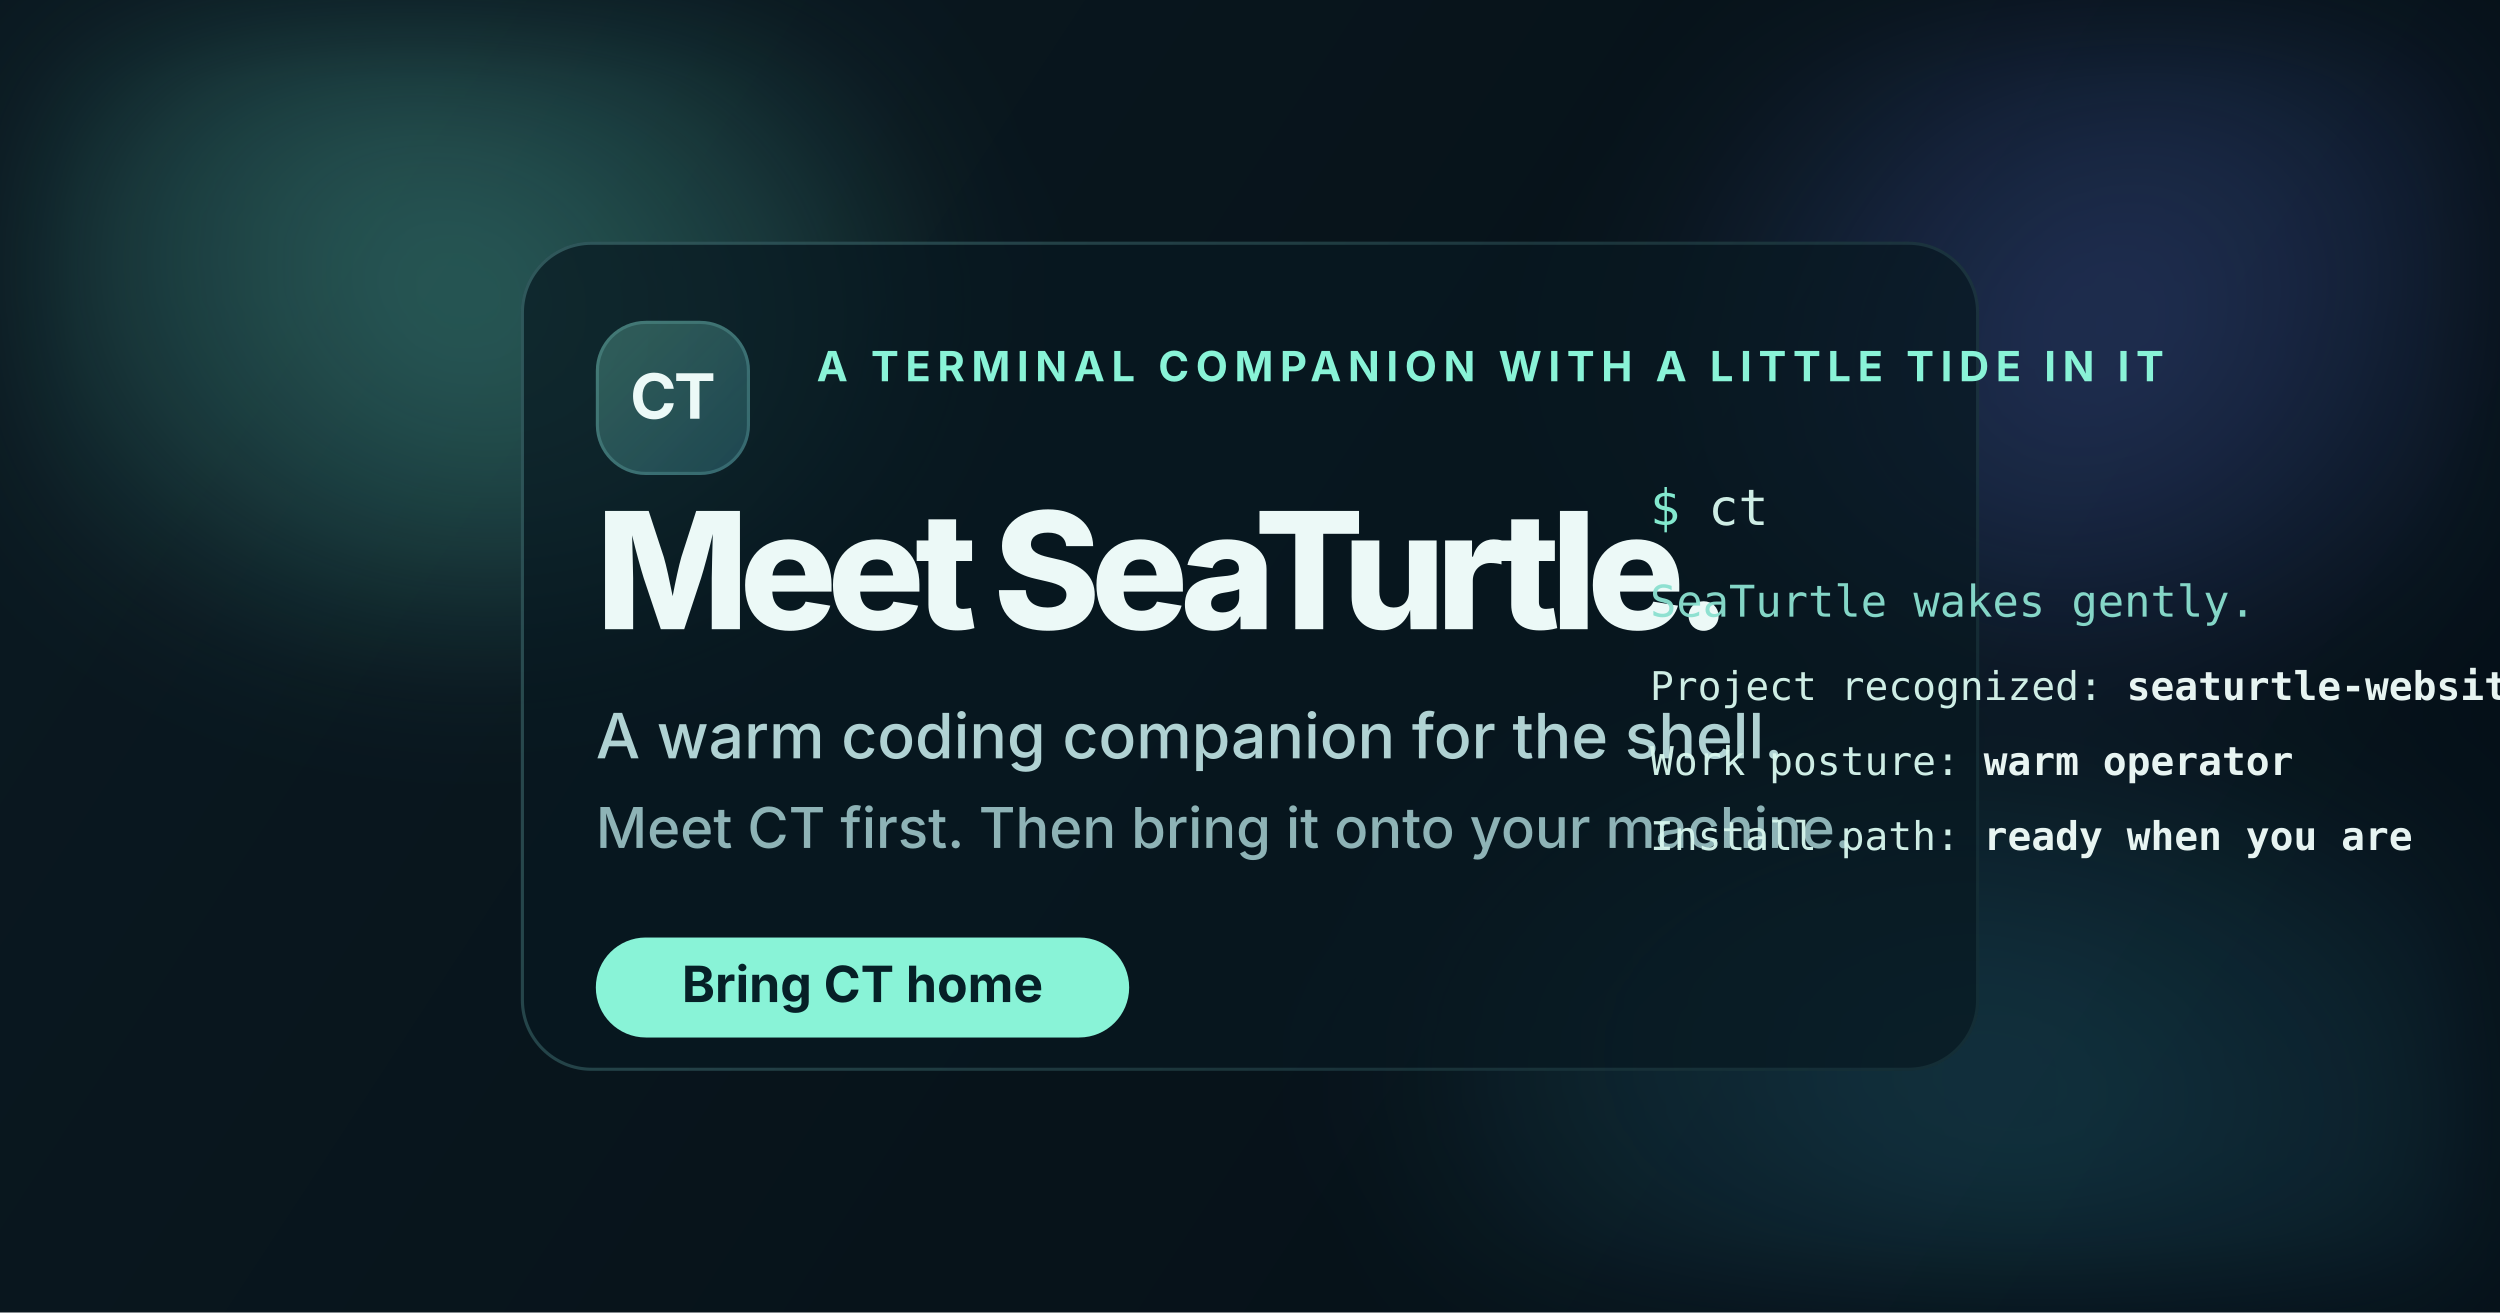
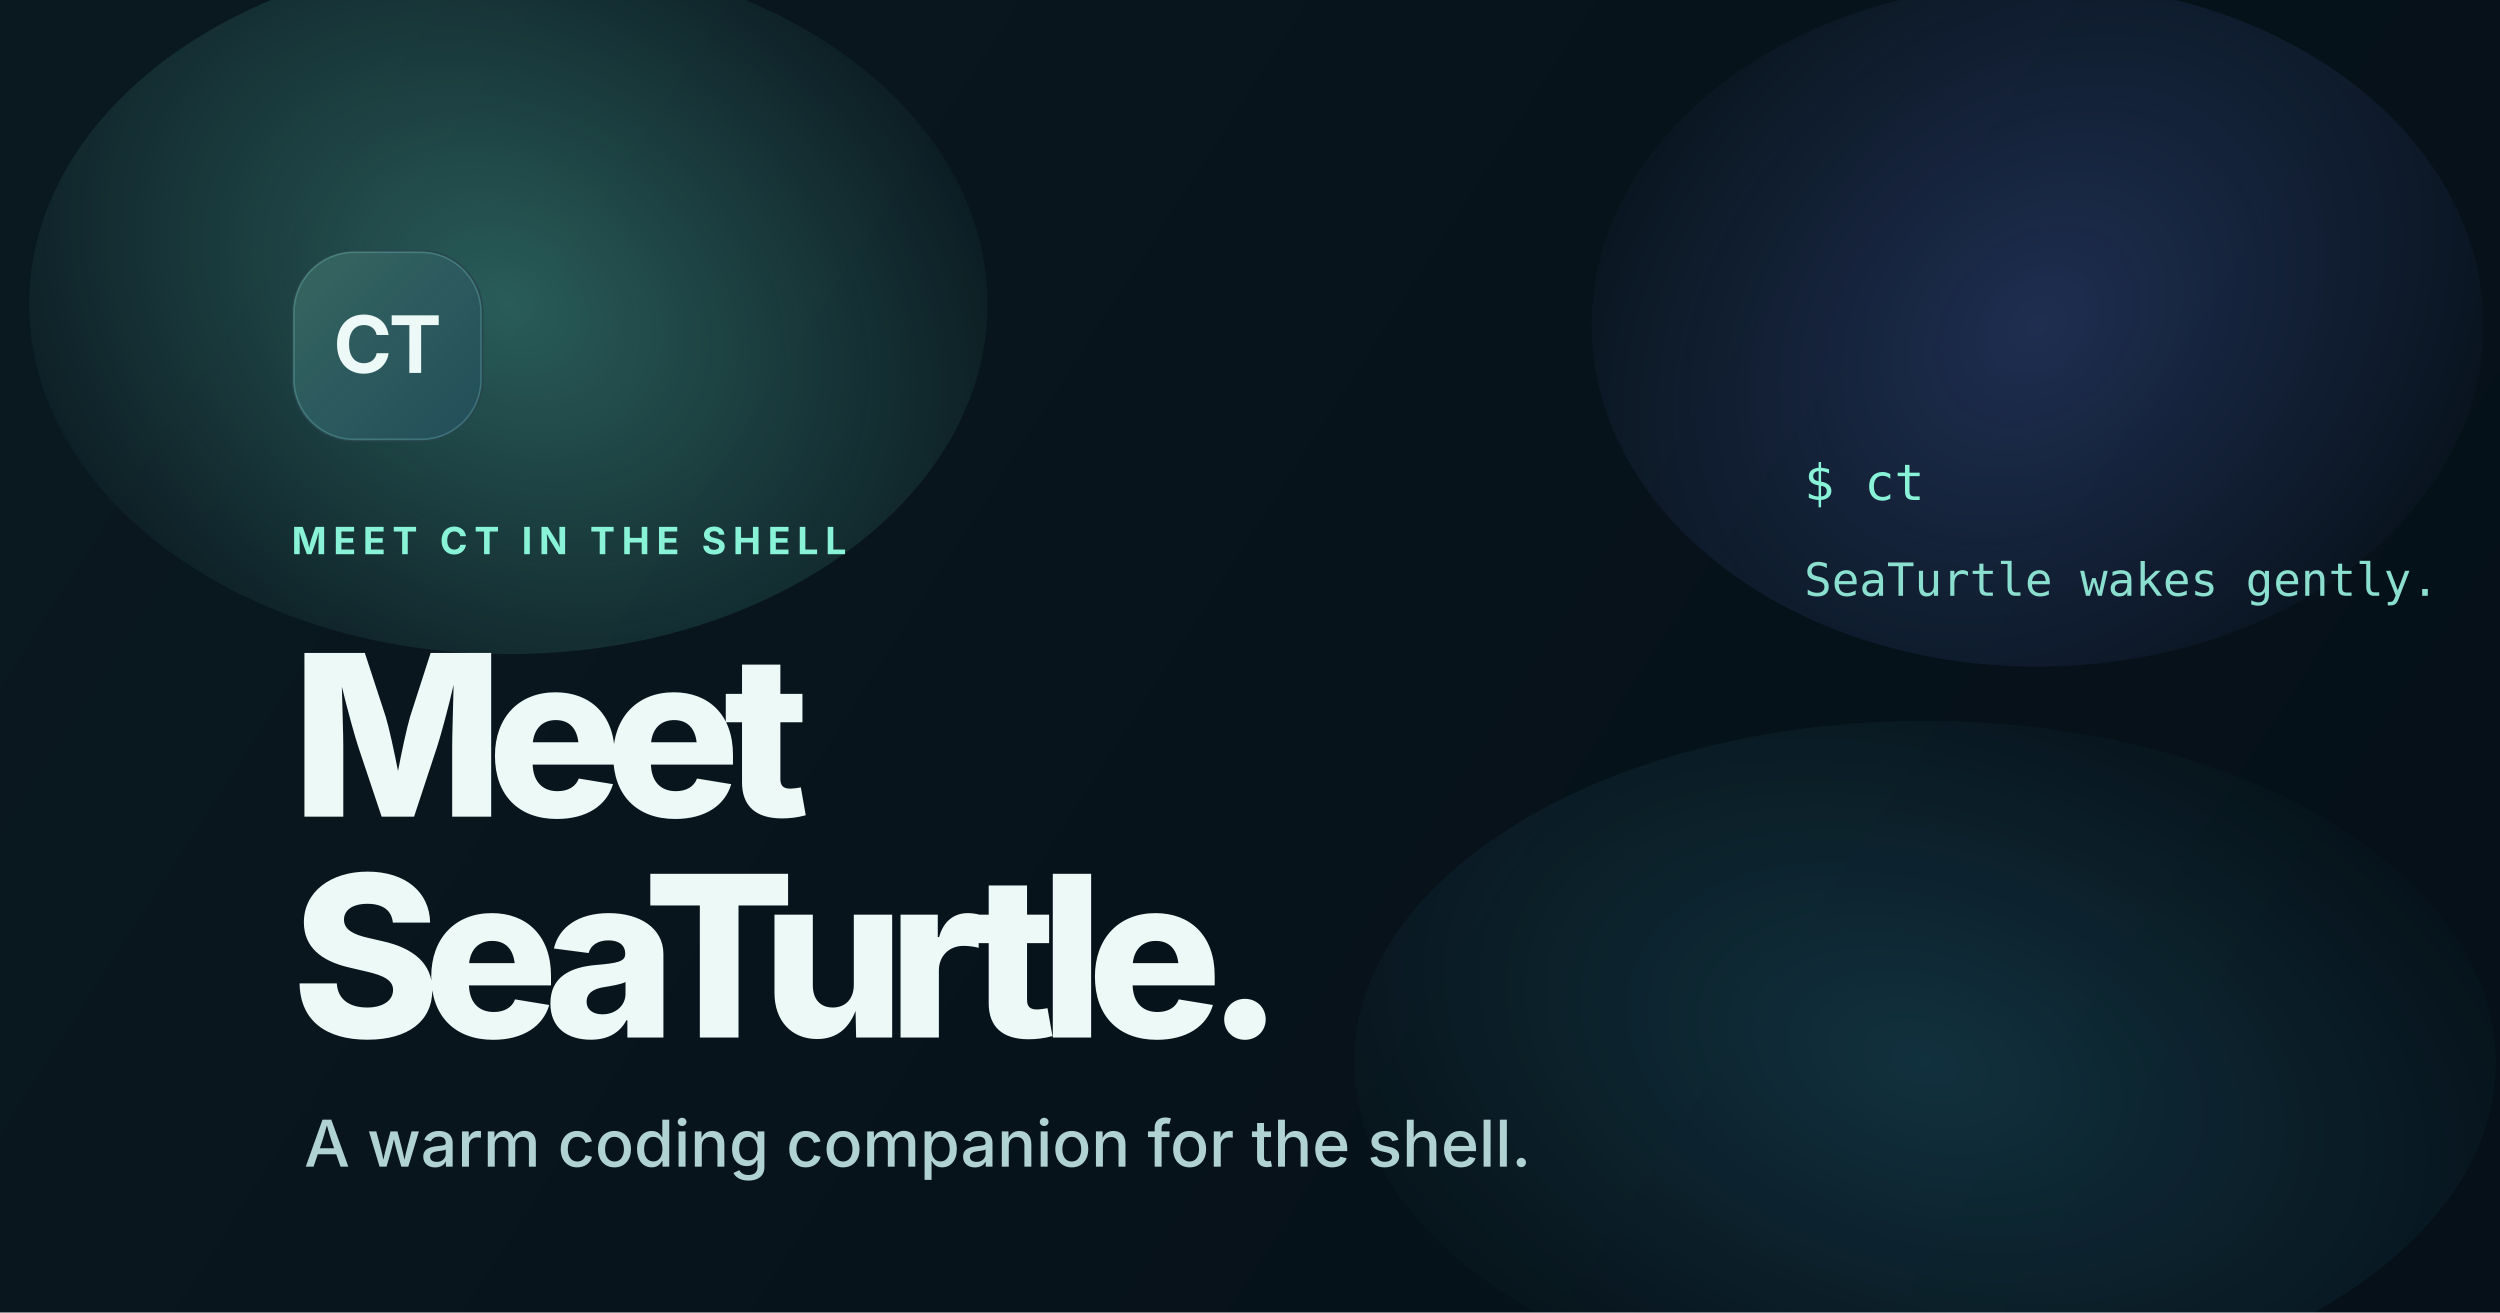
<svg xmlns="http://www.w3.org/2000/svg" width="1200" height="630" viewBox="0 0 1200 630" fill="none">
  <defs>
-     <linearGradient id="bg" x1="160" y1="40" x2="1060" y2="630" gradientUnits="userSpaceOnUse">
+     <linearGradient id="bg" x1="128" y1="24" x2="1068" y2="630" gradientUnits="userSpaceOnUse">
      <stop stop-color="#0A1820" />
      <stop offset="0.52" stop-color="#07131A" />
      <stop offset="1" stop-color="#051018" />
    </linearGradient>
-     <radialGradient id="glowA" cx="0" cy="0" r="1" gradientUnits="userSpaceOnUse" gradientTransform="translate(220 140) rotate(27.4) scale(310 240)">
-       <stop stop-color="#6EF1D7" stop-opacity="0.34" />
+     <radialGradient id="glowA" cx="0" cy="0" r="1" gradientUnits="userSpaceOnUse" gradientTransform="translate(244 146) rotate(31) scale(292 228)">
+       <stop stop-color="#6EF1D7" stop-opacity="0.32" />
      <stop offset="1" stop-color="#6EF1D7" stop-opacity="0" />
    </radialGradient>
-     <radialGradient id="glowB" cx="0" cy="0" r="1" gradientUnits="userSpaceOnUse" gradientTransform="translate(1010 156) rotate(135.6) scale(280 220)">
-       <stop stop-color="#6C86FF" stop-opacity="0.28" />
+     <radialGradient id="glowB" cx="0" cy="0" r="1" gradientUnits="userSpaceOnUse" gradientTransform="translate(978 156) rotate(137) scale(286 224)">
+       <stop stop-color="#6C86FF" stop-opacity="0.24" />
      <stop offset="1" stop-color="#6C86FF" stop-opacity="0" />
    </radialGradient>
-     <radialGradient id="glowC" cx="0" cy="0" r="1" gradientUnits="userSpaceOnUse" gradientTransform="translate(960 520) rotate(-169.8) scale(380 240)">
-       <stop stop-color="#4FD6FF" stop-opacity="0.18" />
+     <radialGradient id="glowC" cx="0" cy="0" r="1" gradientUnits="userSpaceOnUse" gradientTransform="translate(924 510) rotate(-163) scale(340 210)">
+       <stop stop-color="#4FD6FF" stop-opacity="0.16" />
      <stop offset="1" stop-color="#4FD6FF" stop-opacity="0" />
    </radialGradient>
-     <linearGradient id="cardStroke" x1="266" y1="144" x2="942" y2="470" gradientUnits="userSpaceOnUse">
-       <stop stop-color="#8BE0DB" stop-opacity="0.26" />
-       <stop offset="1" stop-color="#8BE0DB" stop-opacity="0.08" />
+     <linearGradient id="badge" x1="152" y1="136" x2="264" y2="248" gradientUnits="userSpaceOnUse">
+       <stop stop-color="#89F3D7" stop-opacity="0.34" />
+       <stop offset="1" stop-color="#59D6FF" stop-opacity="0.24" />
    </linearGradient>
-     <linearGradient id="badge" x1="290" y1="176" x2="378" y2="264" gradientUnits="userSpaceOnUse">
-       <stop stop-color="#89F3D7" stop-opacity="0.26" />
-       <stop offset="1" stop-color="#59D6FF" stop-opacity="0.18" />
-     </linearGradient>
-     <filter id="blur" x="-80" y="-80" width="1360" height="790" filterUnits="userSpaceOnUse" color-interpolation-filters="sRGB">
-       <feGaussianBlur stdDeviation="40" />
-     </filter>
  </defs>
-   <rect width="1200" height="630" rx="0" fill="url(#bg)" />
-   <g filter="url(#blur)">
-     <ellipse cx="220" cy="140" rx="220" ry="160" fill="url(#glowA)" />
-     <ellipse cx="1010" cy="156" rx="220" ry="160" fill="url(#glowB)" />
-     <ellipse cx="960" cy="520" rx="280" ry="160" fill="url(#glowC)" />
-   </g>
-   <rect x="250" y="116" width="700" height="398" rx="34" fill="rgba(8, 24, 33, 0.72)" />
-   <rect x="250.75" y="116.75" width="698.5" height="396.5" rx="33.25" stroke="url(#cardStroke)" stroke-width="1.5" />
-   <rect x="286" y="154" width="74" height="74" rx="24" fill="url(#badge)" />
-   <rect x="286.75" y="154.75" width="72.5" height="72.5" rx="23.25" stroke="#8BE0DB" stroke-opacity="0.22" stroke-width="1.5" />
-   <text x="323" y="201" text-anchor="middle" fill="#ECF9F7" font-family="Inter, system-ui, sans-serif" font-size="30" font-weight="700" letter-spacing="-0.04em">CT</text>
-   <text x="392" y="183" fill="#89F3D7" font-family="Inter, system-ui, sans-serif" font-size="20" font-weight="700" letter-spacing="0.16em">A TERMINAL COMPANION WITH A LITTLE TIDE IN IT</text>
-   <text x="286" y="302" fill="#ECF9F7" font-family="Inter, system-ui, sans-serif" font-size="78" font-weight="800" letter-spacing="-0.06em">Meet SeaTurtle.</text>
-   <text x="286" y="364" fill="#B0D2D3" font-family="Inter, system-ui, sans-serif" font-size="30" font-weight="500">A warm coding companion for the shell.</text>
-   <text x="286" y="407" fill="#8EB3B6" font-family="Inter, system-ui, sans-serif" font-size="27" font-weight="500">Meet CT first. Then bring it onto your machine.</text>
-   <rect x="286" y="450" width="256" height="48" rx="24" fill="#89F3D7" />
-   <text x="414" y="481" text-anchor="middle" fill="#062027" font-family="Inter, system-ui, sans-serif" font-size="24" font-weight="700">Bring CT home</text>
-   <g opacity="0.95">
-     <text x="792" y="252" fill="#89F3D7" font-family="IBM Plex Mono, monospace" font-size="24">$</text>
-     <text x="820" y="252" fill="#D8F8EE" font-family="IBM Plex Mono, monospace" font-size="24">ct</text>
-     <text x="792" y="296" fill="#8ADFCF" font-family="IBM Plex Mono, monospace" font-size="21">SeaTurtle wakes gently.</text>
-     <text x="792" y="336" fill="#D8F8EE" font-family="IBM Plex Mono, monospace" font-size="19">Project recognized: <tspan fill="#F2FFFC" font-weight="600">seaturtle-website</tspan>
-     </text>
-     <text x="792" y="372" fill="#D8F8EE" font-family="IBM Plex Mono, monospace" font-size="19">Work posture: <tspan fill="#F2FFFC" font-weight="600">warm operator</tspan>
-     </text>
-     <text x="792" y="408" fill="#D8F8EE" font-family="IBM Plex Mono, monospace" font-size="19">Install path: <tspan fill="#F2FFFC" font-weight="600">ready when you are</tspan>
-     </text>
-   </g>
+   <rect width="1200" height="630" fill="url(#bg)" />
+   <ellipse cx="244" cy="146" rx="230" ry="168" fill="url(#glowA)" />
+   <ellipse cx="978" cy="156" rx="214" ry="164" fill="url(#glowB)" />
+   <ellipse cx="924" cy="510" rx="274" ry="164" fill="url(#glowC)" />
+   <rect x="140" y="120" width="92" height="92" rx="30" fill="#081821" />
+   <rect x="140.75" y="120.75" width="90.5" height="90.5" rx="29.25" fill="url(#badge)" stroke="#8BE0DB" stroke-opacity="0.24" stroke-width="1.5" />
+   <text x="186" y="179" text-anchor="middle" fill="#ECF9F7" font-family="Inter, system-ui, sans-serif" font-size="38" font-weight="700" letter-spacing="-0.04em">CT</text>
+   <text x="140" y="266" fill="#89F3D7" font-family="Inter, system-ui, sans-serif" font-size="18" font-weight="700" letter-spacing="0.18em">MEET CT IN THE SHELL</text>
+   <text x="140" y="392" fill="#ECF9F7" font-family="Inter, system-ui, sans-serif" font-size="108" font-weight="800" letter-spacing="-0.075em">Meet</text>
+   <text x="140" y="498" fill="#ECF9F7" font-family="Inter, system-ui, sans-serif" font-size="108" font-weight="800" letter-spacing="-0.075em">SeaTurtle.</text>
+   <text x="146" y="560" fill="#B0D2D3" font-family="Inter, system-ui, sans-serif" font-size="31" font-weight="500">A warm coding companion for the shell.</text>
+   <text x="866" y="240" fill="#89F3D7" font-family="IBM Plex Mono, monospace" font-size="24">$ ct</text>
+   <text x="866" y="286" fill="#8ADFCF" font-family="IBM Plex Mono, monospace" font-size="22">SeaTurtle wakes gently.</text>
</svg>
